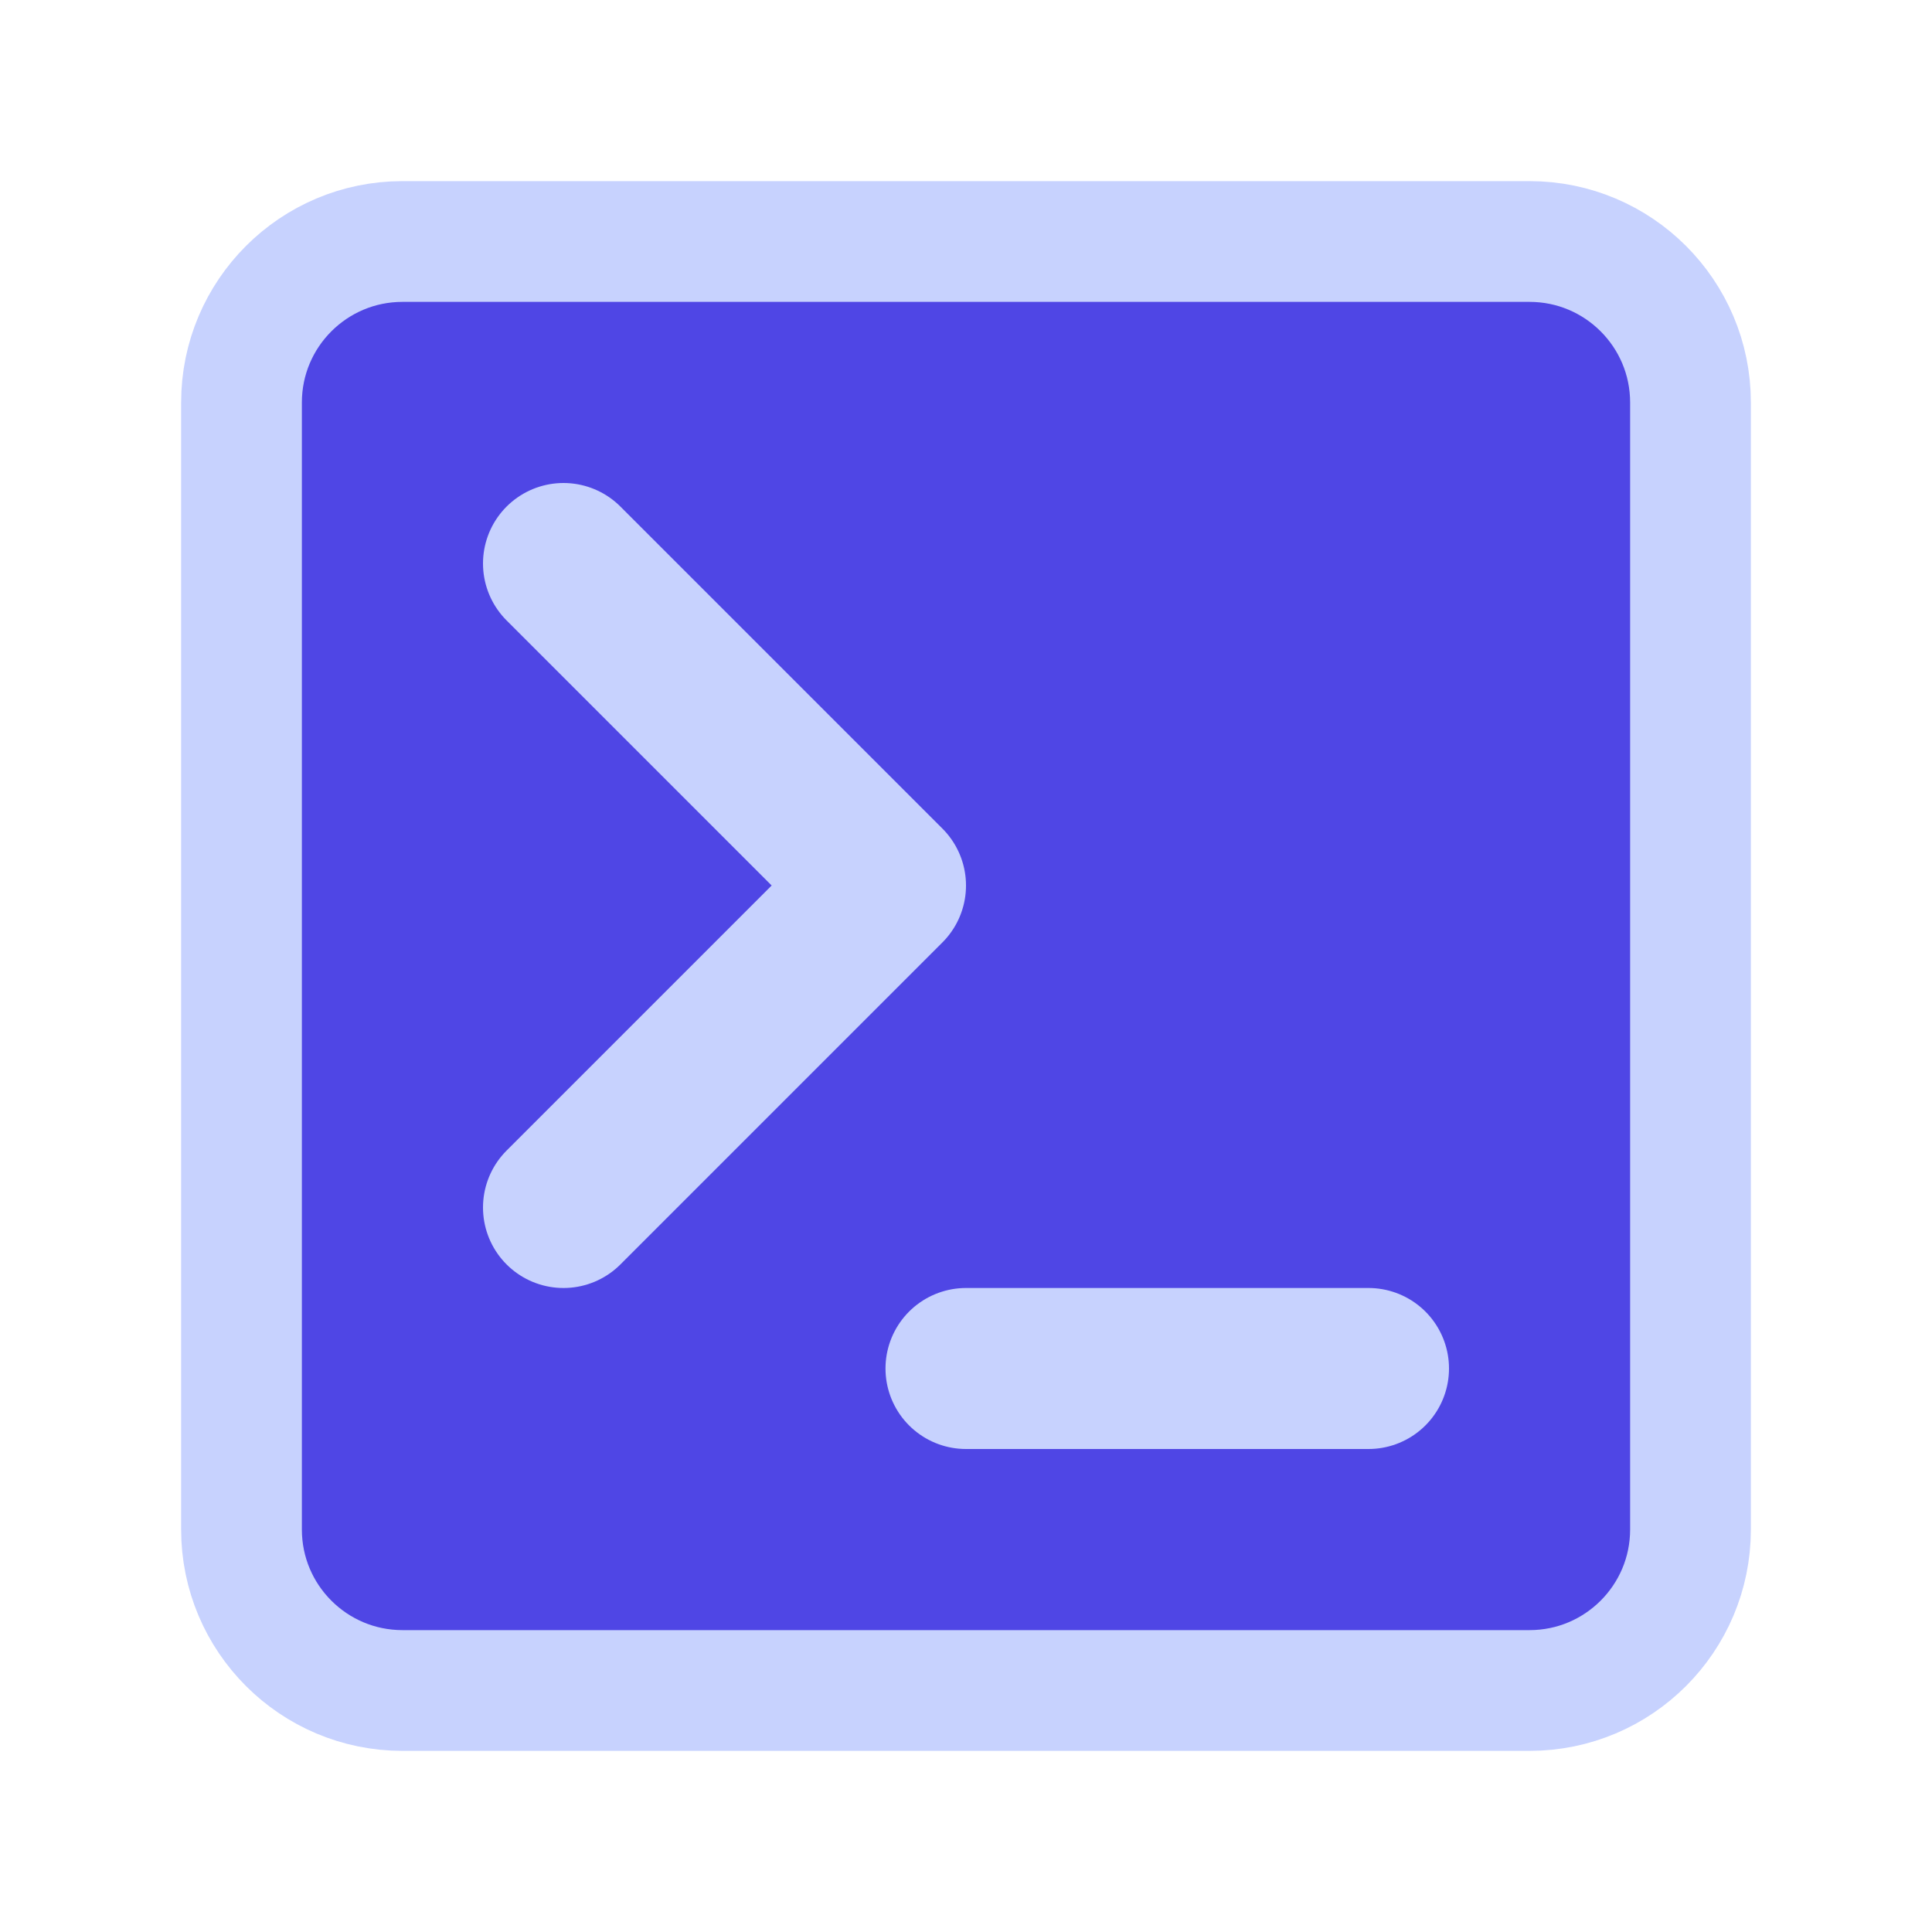
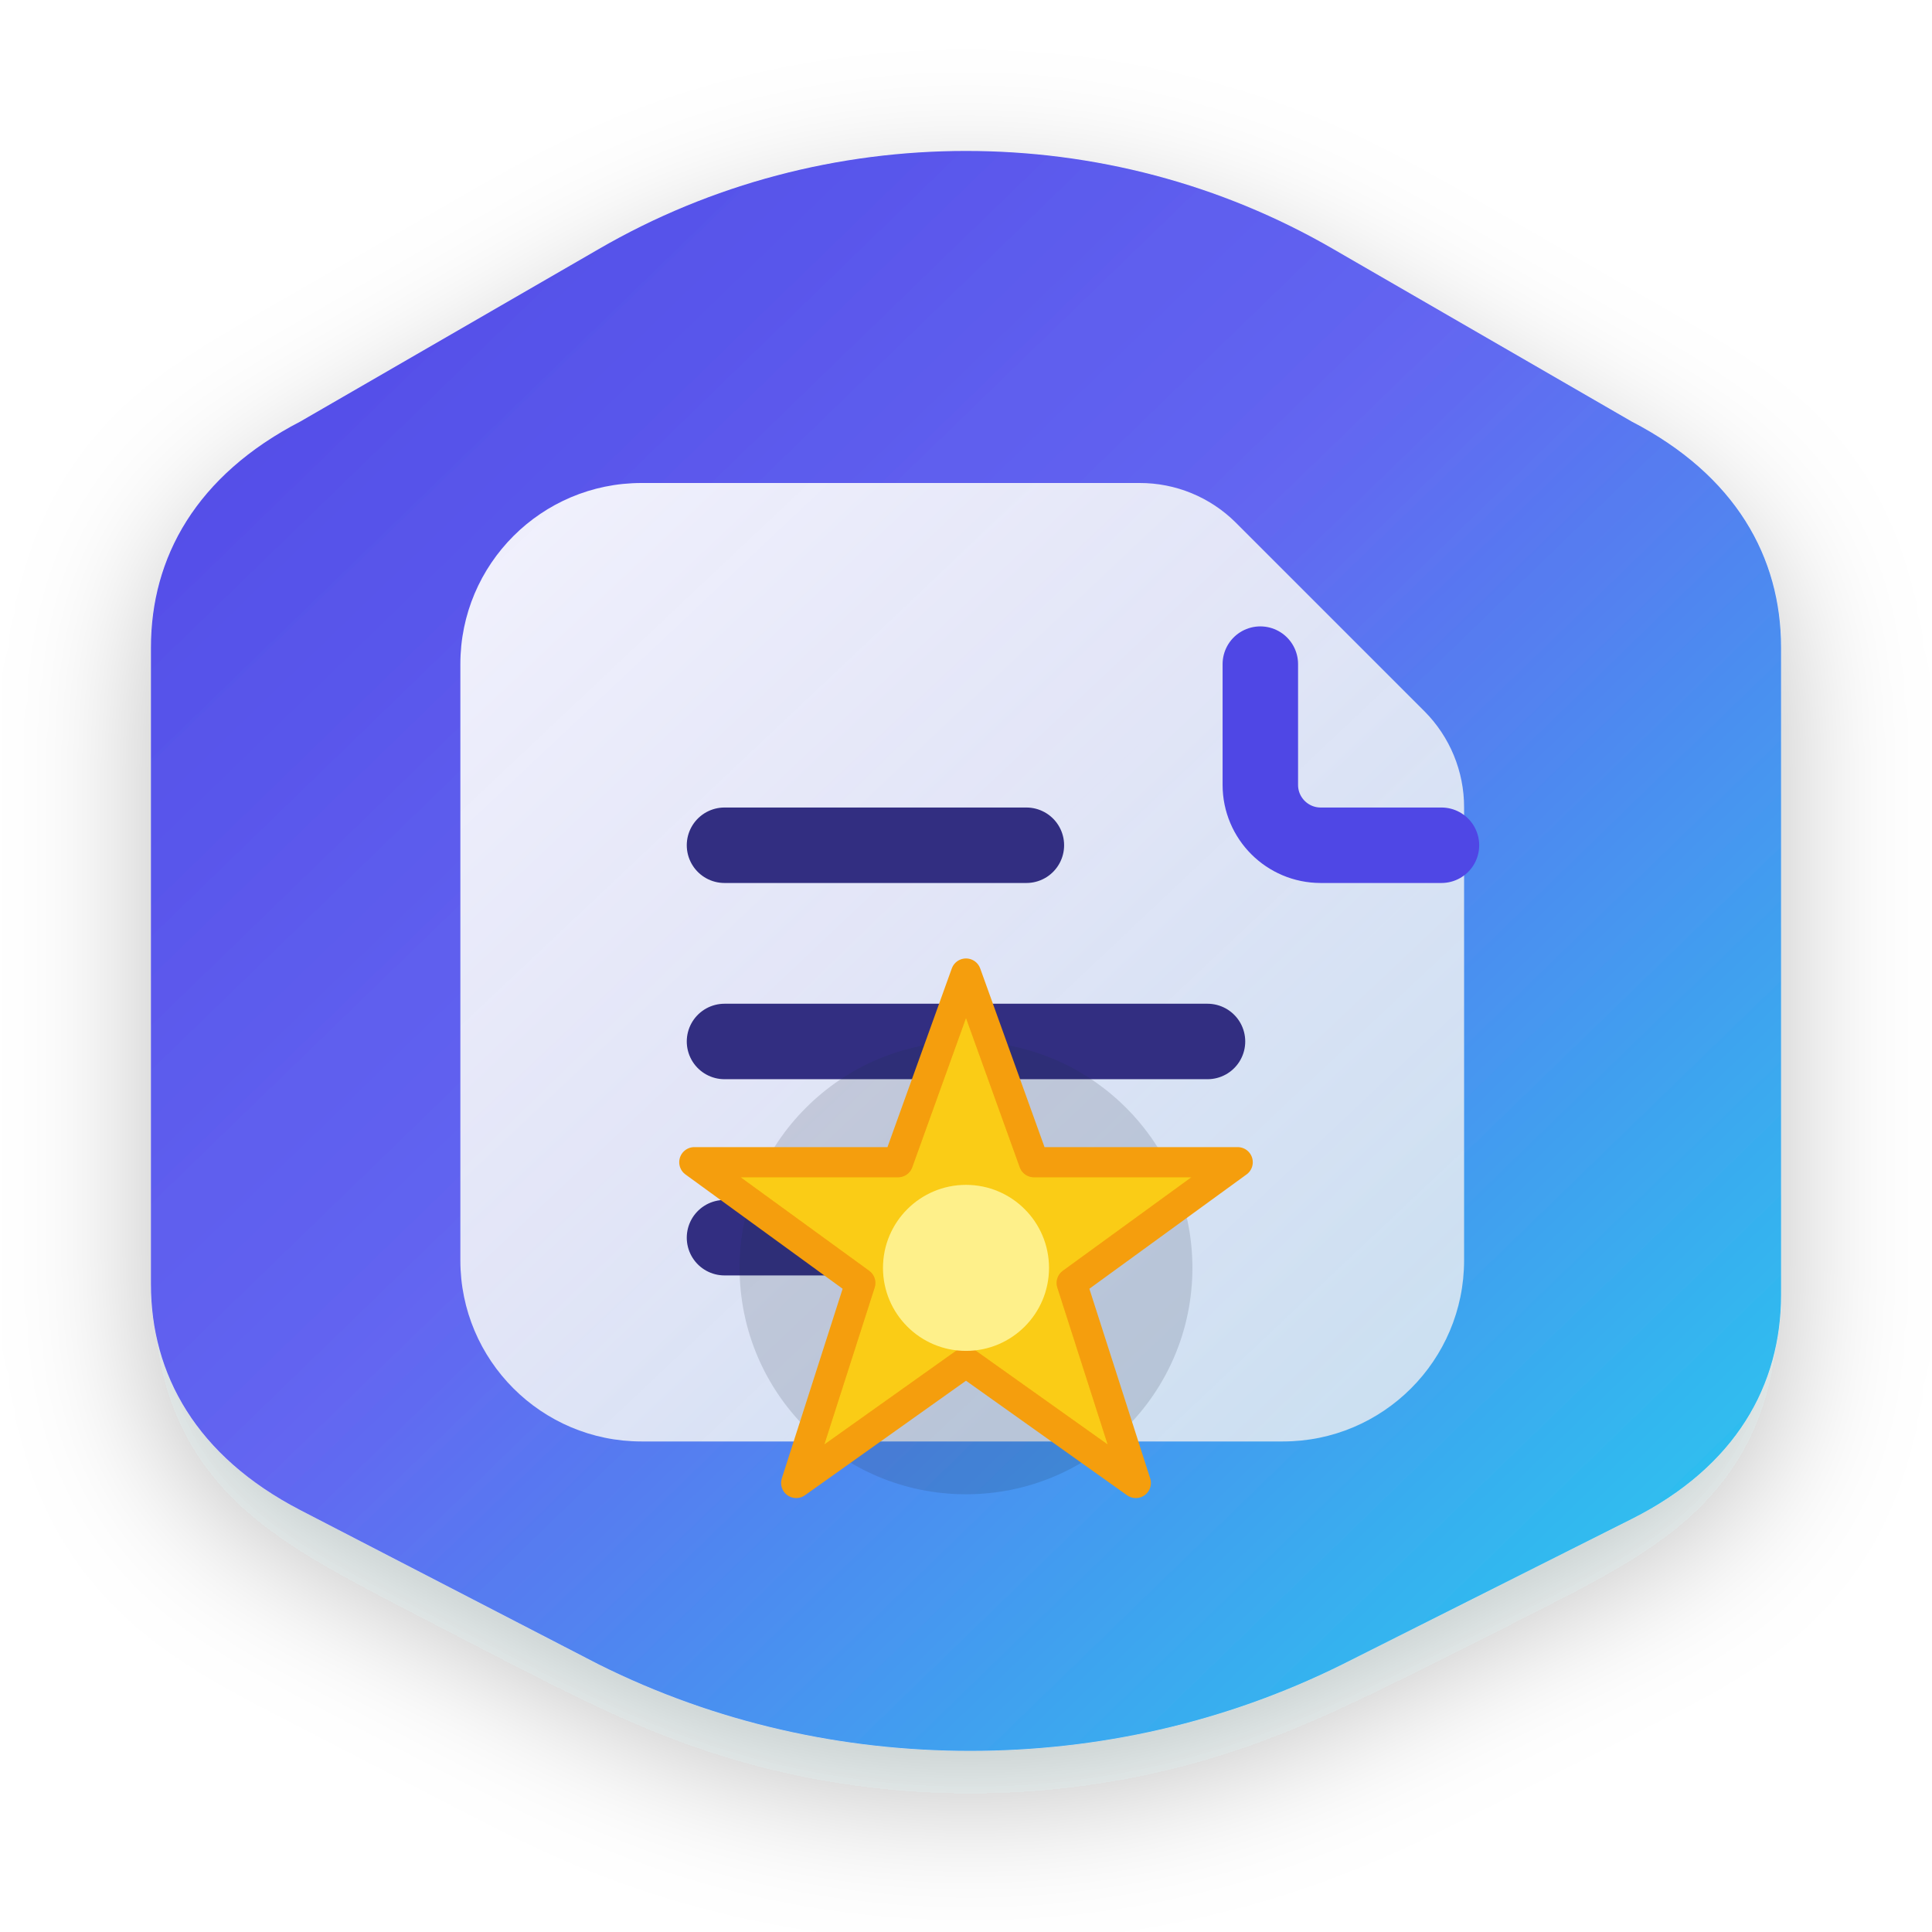
- <svg xmlns="http://www.w3.org/2000/svg" viewBox="0 0 24 24" fill="none" stroke="#c7d2fe" stroke-width="1.5" stroke-linecap="round" stroke-linejoin="round">
-   <rect x="3" y="3" width="18" height="18" rx="2" ry="2" fill="#4f46e5" />
-   <polyline points="7 15 11 11 7 7" stroke-width="2" />
-   <line x1="12" y1="17" x2="17" y2="17" stroke-width="2" />
+ <svg xmlns="http://www.w3.org/2000/svg" viewBox="0 0 512 512" role="img" aria-labelledby="title desc">
+   <defs>
+     <linearGradient id="bgGradient" x1="0%" y1="0%" x2="100%" y2="100%">
+       <stop offset="0%" stop-color="#4f46e5" />
+       <stop offset="45%" stop-color="#6366f1" />
+       <stop offset="100%" stop-color="#22d3ee" />
+     </linearGradient>
+     <linearGradient id="pageGradient" x1="0%" y1="0%" x2="100%" y2="100%">
+       <stop offset="0%" stop-color="#ffffff" stop-opacity="0.92" />
+       <stop offset="100%" stop-color="#e2e8f0" stop-opacity="0.85" />
+     </linearGradient>
+     <filter id="softShadow" x="-20%" y="-20%" width="140%" height="140%">
+       <feDropShadow dx="0" dy="12" stdDeviation="18" flood-color="#0f172a" flood-opacity="0.25" />
+     </filter>
+   </defs>
+   <g filter="url(#softShadow)">
+     <path d="M256 40c-33.7 0-67.4 8.6-97.5 26.1l-78.9 45.6C52 126 40 147.7 40 171.6v168.7c0 23.9 12 45.6 39.6 59.9l78.9 40.8C189.7 456.6 223.4 464 257.1 464c33.7 0 67.4-7.4 98.6-22.9l76.8-38.6c27.6-13.9 39.5-35.5 39.5-59.4V171.6c0-23.9-12-45.6-39.6-59.9l-78.9-45.6C323.4 48.6 289.7 40 256 40z" fill="url(#bgGradient)" />
+     <path d="M170 128h132a36 36 0 0 1 25.5 10.5l50 50A36 36 0 0 1 388 214v120c0 26.5-21.5 48-48 48H170c-26.5 0-48-21.5-48-48V176c0-26.5 21.5-48 48-48z" fill="url(#pageGradient)" />
+     <path d="M334 176v32a16 16 0 0 0 16 16h32" fill="none" stroke="#4f46e5" stroke-width="20" stroke-linecap="round" stroke-linejoin="round" />
+     <path d="M192 224h80" stroke="#312e81" stroke-width="20" stroke-linecap="round" />
+     <path d="M192 276h128" stroke="#312e81" stroke-width="20" stroke-linecap="round" />
+     <path d="M192 328h96" stroke="#312e81" stroke-width="20" stroke-linecap="round" />
+     <g transform="translate(256 336)">
+       <circle r="60" fill="#1e293b" opacity="0.15" />
+       <path d="M0-78l18 50 54 0-44 32 17 53-45-32-45 32 17-53-44-32 54 0z" fill="#facc15" stroke="#f59e0b" stroke-width="8" stroke-linejoin="round" />
+       <circle r="22" fill="#fef08a" />
+     </g>
+   </g>
</svg>
